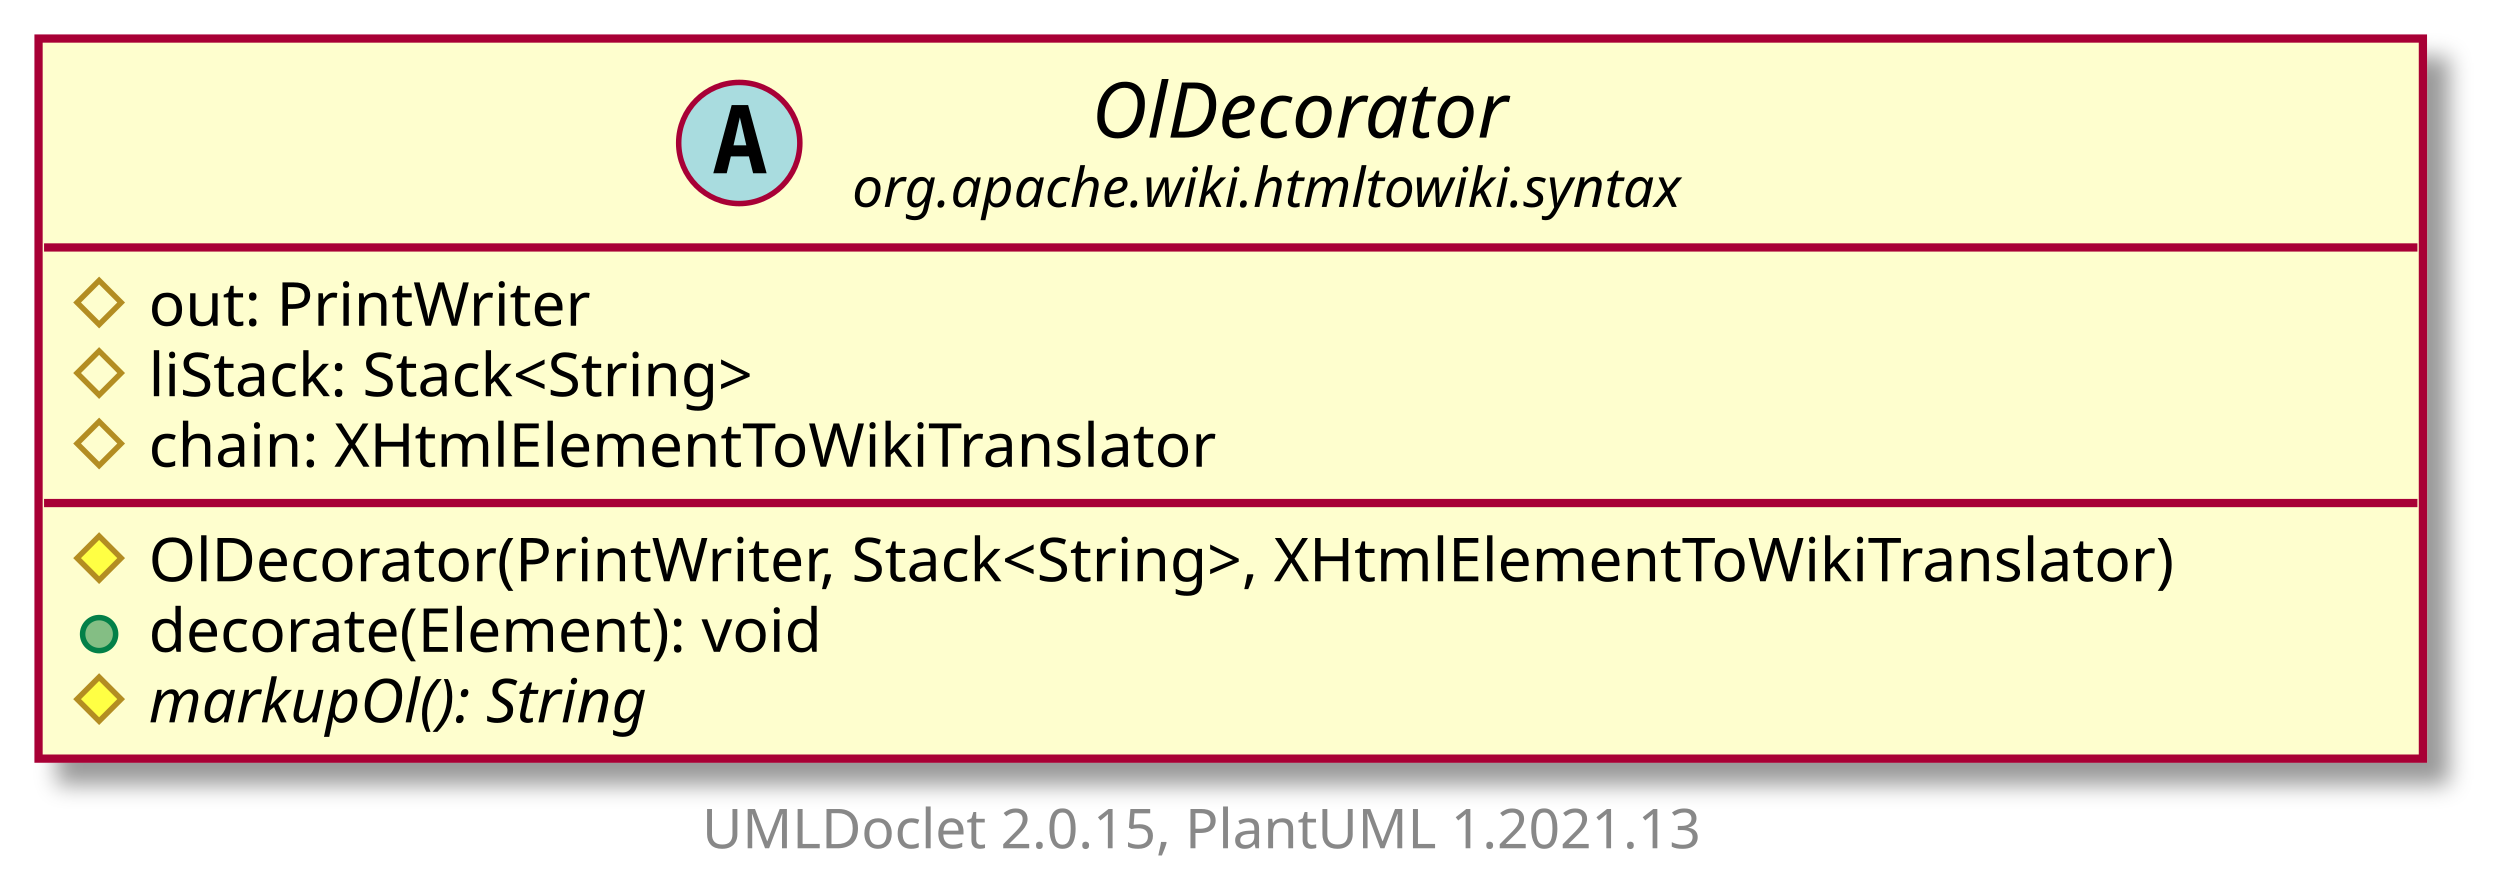
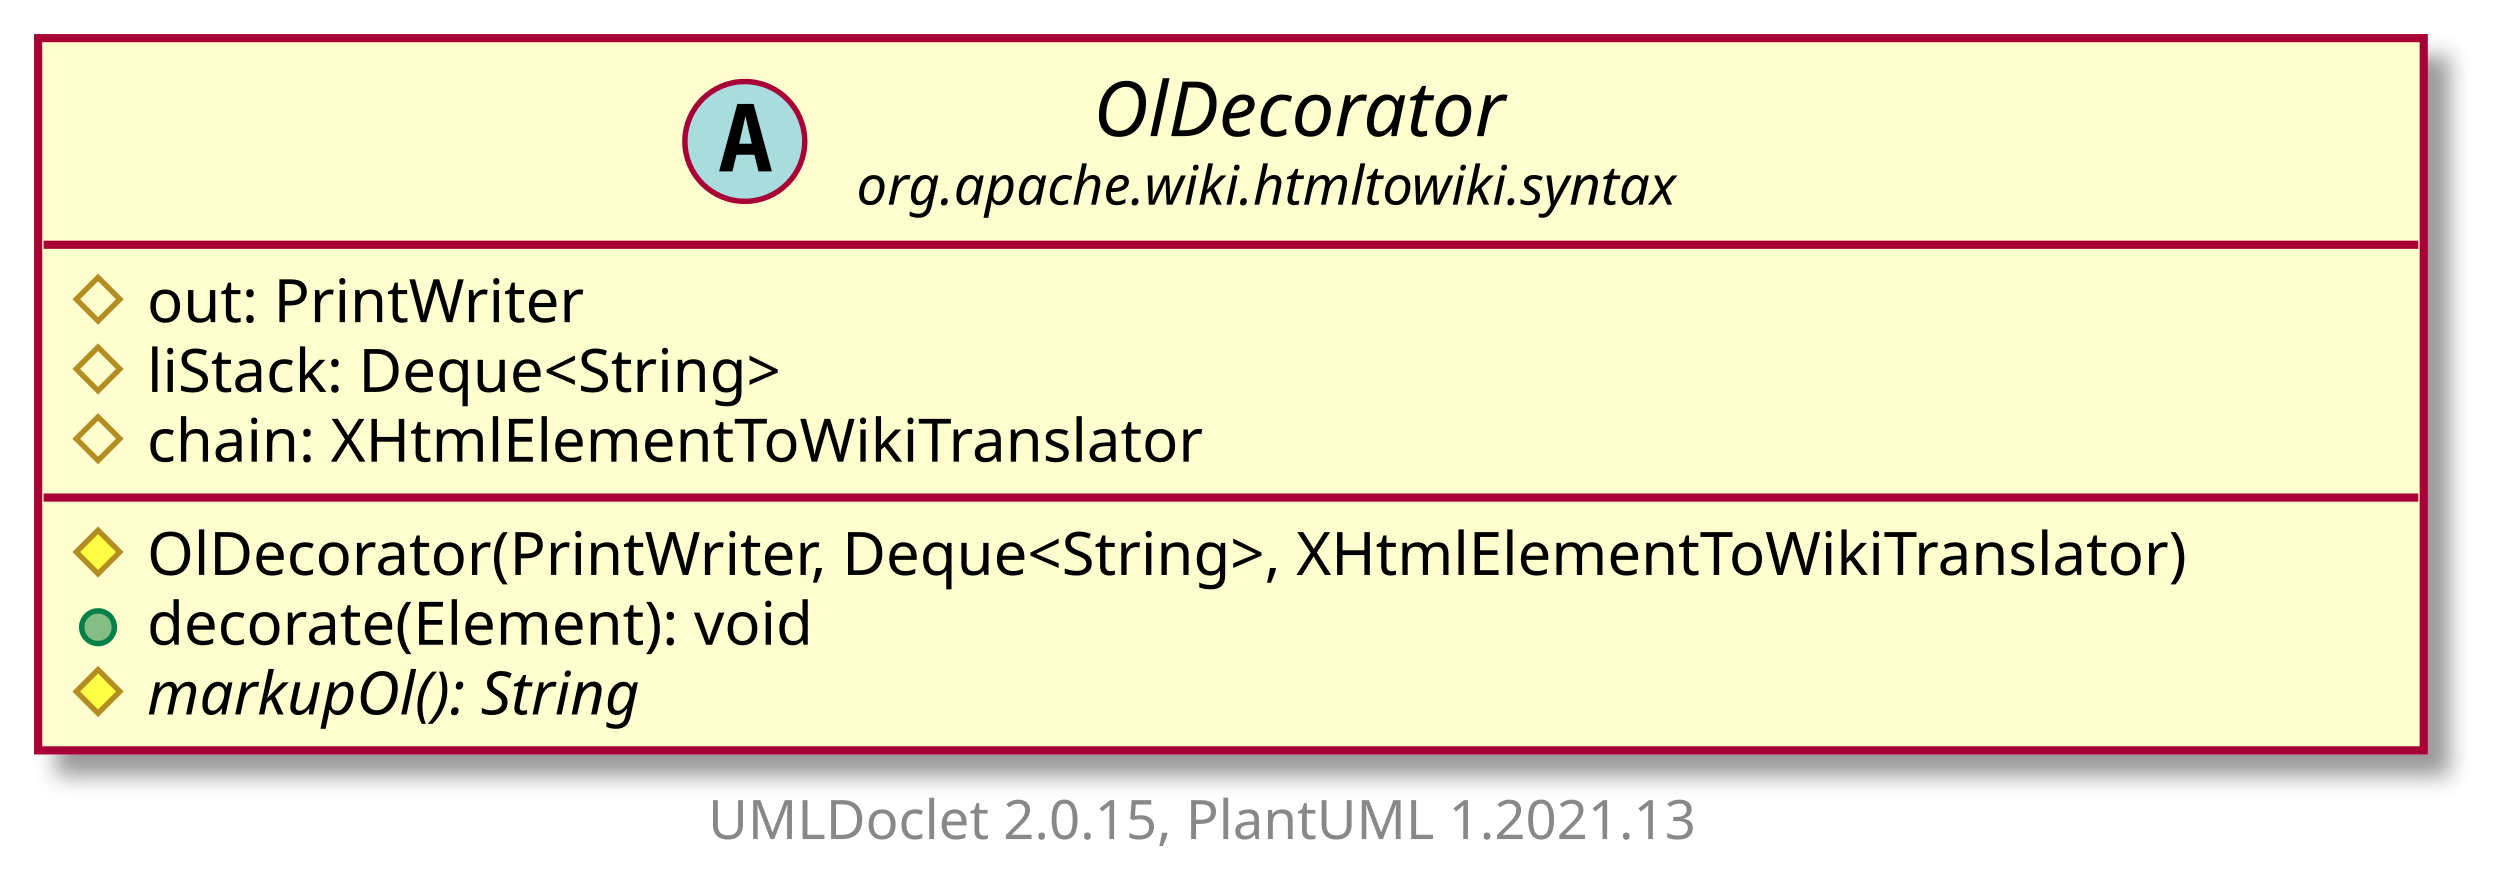
- <svg xmlns="http://www.w3.org/2000/svg" xmlns:xlink="http://www.w3.org/1999/xlink" contentScriptType="application/ecmascript" contentStyleType="text/css" height="162px" preserveAspectRatio="none" style="width:454px;height:162px;background:#FFFFFF;" version="1.1" viewBox="0 0 454 162" width="454px" zoomAndPan="magnify">
+ <svg xmlns="http://www.w3.org/2000/svg" xmlns:xlink="http://www.w3.org/1999/xlink" contentScriptType="application/ecmascript" contentStyleType="text/css" height="162px" preserveAspectRatio="none" style="width:459px;height:162px;background:#FFFFFF;" version="1.1" viewBox="0 0 459 162" width="459px" zoomAndPan="magnify">
  <defs>
-     <filter height="300%" id="f1d3imi8me4z42" width="300%" x="-1" y="-1">
+     <filter height="300%" id="fyhozh5m019du" width="300%" x="-1" y="-1">
      <feGaussianBlur result="blurOut" stdDeviation="2.0" />
      <feColorMatrix in="blurOut" result="blurOut2" type="matrix" values="0 0 0 0 0 0 0 0 0 0 0 0 0 0 0 0 0 0 .4 0" />
      <feOffset dx="4.0" dy="4.0" in="blurOut2" result="blurOut3" />
      <feBlend in="SourceGraphic" in2="blurOut3" mode="normal" />
    </filter>
  </defs>
  <g>
    <a href="OlDecorator.html" target="_top" title="OlDecorator.html" xlink:actuate="onRequest" xlink:href="OlDecorator.html" xlink:show="new" xlink:title="OlDecorator.html" xlink:type="simple">
-       <rect codeLine="5" fill="#FEFECE" filter="url(#f1d3imi8me4z42)" height="130.766" id="org.apache.wiki.htmltowiki.syntax.OlDecorator" style="stroke:#A80036;stroke-width:1.5;" width="433" x="7" y="7" />
-       <ellipse cx="134.25" cy="25.969" fill="#A9DCDF" rx="11" ry="11" style="stroke:#A80036;stroke-width:1.0;" />
-       <path d="M134.359,21.312 L133.203,26.391 L135.531,26.391 L134.359,21.312 Z M132.875,19.078 L135.859,19.078 L139.219,31.469 L136.766,31.469 L136,28.406 L132.719,28.406 L131.969,31.469 L129.531,31.469 L132.875,19.078 Z " fill="#000000" />
-       <text fill="#000000" font-family="sans-serif" font-size="14" font-style="italic" lengthAdjust="spacing" textLength="83" x="198.25" y="24.995">OlDecorator</text>
-       <text fill="#000000" font-family="sans-serif" font-size="10" font-style="italic" lengthAdjust="spacing" textLength="170" x="154.75" y="37.579">org.apache.wiki.htmltowiki.syntax</text>
-       <line style="stroke:#A80036;stroke-width:1.5;" x1="8" x2="439" y1="44.938" y2="44.938" />
+       <rect codeLine="5" fill="#FEFECE" filter="url(#fyhozh5m019du)" height="130.766" id="org.apache.wiki.htmltowiki.syntax.OlDecorator" style="stroke:#A80036;stroke-width:1.5;" width="438" x="7" y="7" />
+       <ellipse cx="136.75" cy="25.969" fill="#A9DCDF" rx="11" ry="11" style="stroke:#A80036;stroke-width:1.0;" />
+       <path d="M136.859,21.312 L135.703,26.391 L138.031,26.391 L136.859,21.312 Z M135.375,19.078 L138.359,19.078 L141.719,31.469 L139.266,31.469 L138.5,28.406 L135.219,28.406 L134.469,31.469 L132.031,31.469 L135.375,19.078 Z " fill="#000000" />
+       <text fill="#000000" font-family="sans-serif" font-size="14" font-style="italic" lengthAdjust="spacing" textLength="83" x="200.75" y="24.995">OlDecorator</text>
+       <text fill="#000000" font-family="sans-serif" font-size="10" font-style="italic" lengthAdjust="spacing" textLength="170" x="157.25" y="37.579">org.apache.wiki.htmltowiki.syntax</text>
+       <line style="stroke:#A80036;stroke-width:1.5;" x1="8" x2="444" y1="44.938" y2="44.938" />
      <polygon fill="none" points="18,50.938,22,54.938,18,58.938,14,54.938" style="stroke:#B38D22;stroke-width:1.0;" />
      <text fill="#000000" font-family="sans-serif" font-size="11" lengthAdjust="spacing" textLength="85" x="27" y="59.148">out: PrintWriter</text>
      <polygon fill="none" points="18,63.742,22,67.742,18,71.742,14,67.742" style="stroke:#B38D22;stroke-width:1.0;" />
-       <text fill="#000000" font-family="sans-serif" font-size="11" lengthAdjust="spacing" textLength="128" x="27" y="71.953">liStack: Stack&lt;String&gt;</text>
+       <text fill="#000000" font-family="sans-serif" font-size="11" lengthAdjust="spacing" textLength="133" x="27" y="71.953">liStack: Deque&lt;String&gt;</text>
      <polygon fill="none" points="18,76.547,22,80.547,18,84.547,14,80.547" style="stroke:#B38D22;stroke-width:1.0;" />
      <text fill="#000000" font-family="sans-serif" font-size="11" lengthAdjust="spacing" textLength="211" x="27" y="84.757">chain: XHtmlElementToWikiTranslator</text>
-       <line style="stroke:#A80036;stroke-width:1.5;" x1="8" x2="439" y1="91.352" y2="91.352" />
+       <line style="stroke:#A80036;stroke-width:1.5;" x1="8" x2="444" y1="91.352" y2="91.352" />
      <polygon fill="#FFFF44" points="18,97.352,22,101.352,18,105.352,14,101.352" style="stroke:#B38D22;stroke-width:1.0;" />
-       <text fill="#000000" font-family="sans-serif" font-size="11" lengthAdjust="spacing" textLength="407" x="27" y="105.562">OlDecorator(PrintWriter, Stack&lt;String&gt;, XHtmlElementToWikiTranslator)</text>
+       <text fill="#000000" font-family="sans-serif" font-size="11" lengthAdjust="spacing" textLength="412" x="27" y="105.562">OlDecorator(PrintWriter, Deque&lt;String&gt;, XHtmlElementToWikiTranslator)</text>
      <ellipse cx="18" cy="115.156" fill="#84BE84" rx="3" ry="3" style="stroke:#038048;stroke-width:1.0;" />
      <text fill="#000000" font-family="sans-serif" font-size="11" lengthAdjust="spacing" textLength="135" x="27" y="118.367">decorate(Element): void</text>
      <polygon fill="#FFFF44" points="18,122.961,22,126.961,18,130.961,14,126.961" style="stroke:#B38D22;stroke-width:1.0;" />
      <text fill="#000000" font-family="sans-serif" font-size="11" font-style="italic" lengthAdjust="spacing" textLength="104" x="27" y="131.171">markupOl(): String</text>
    </a>
-     <text fill="#888888" font-family="sans-serif" font-size="10" lengthAdjust="spacing" textLength="192" x="127.5" y="154.048">UMLDoclet 2.0.15, PlantUML 1.2021.13</text>
+     <text fill="#888888" font-family="sans-serif" font-size="10" lengthAdjust="spacing" textLength="192" x="130" y="154.048">UMLDoclet 2.0.15, PlantUML 1.2021.13</text>
  </g>
</svg>
